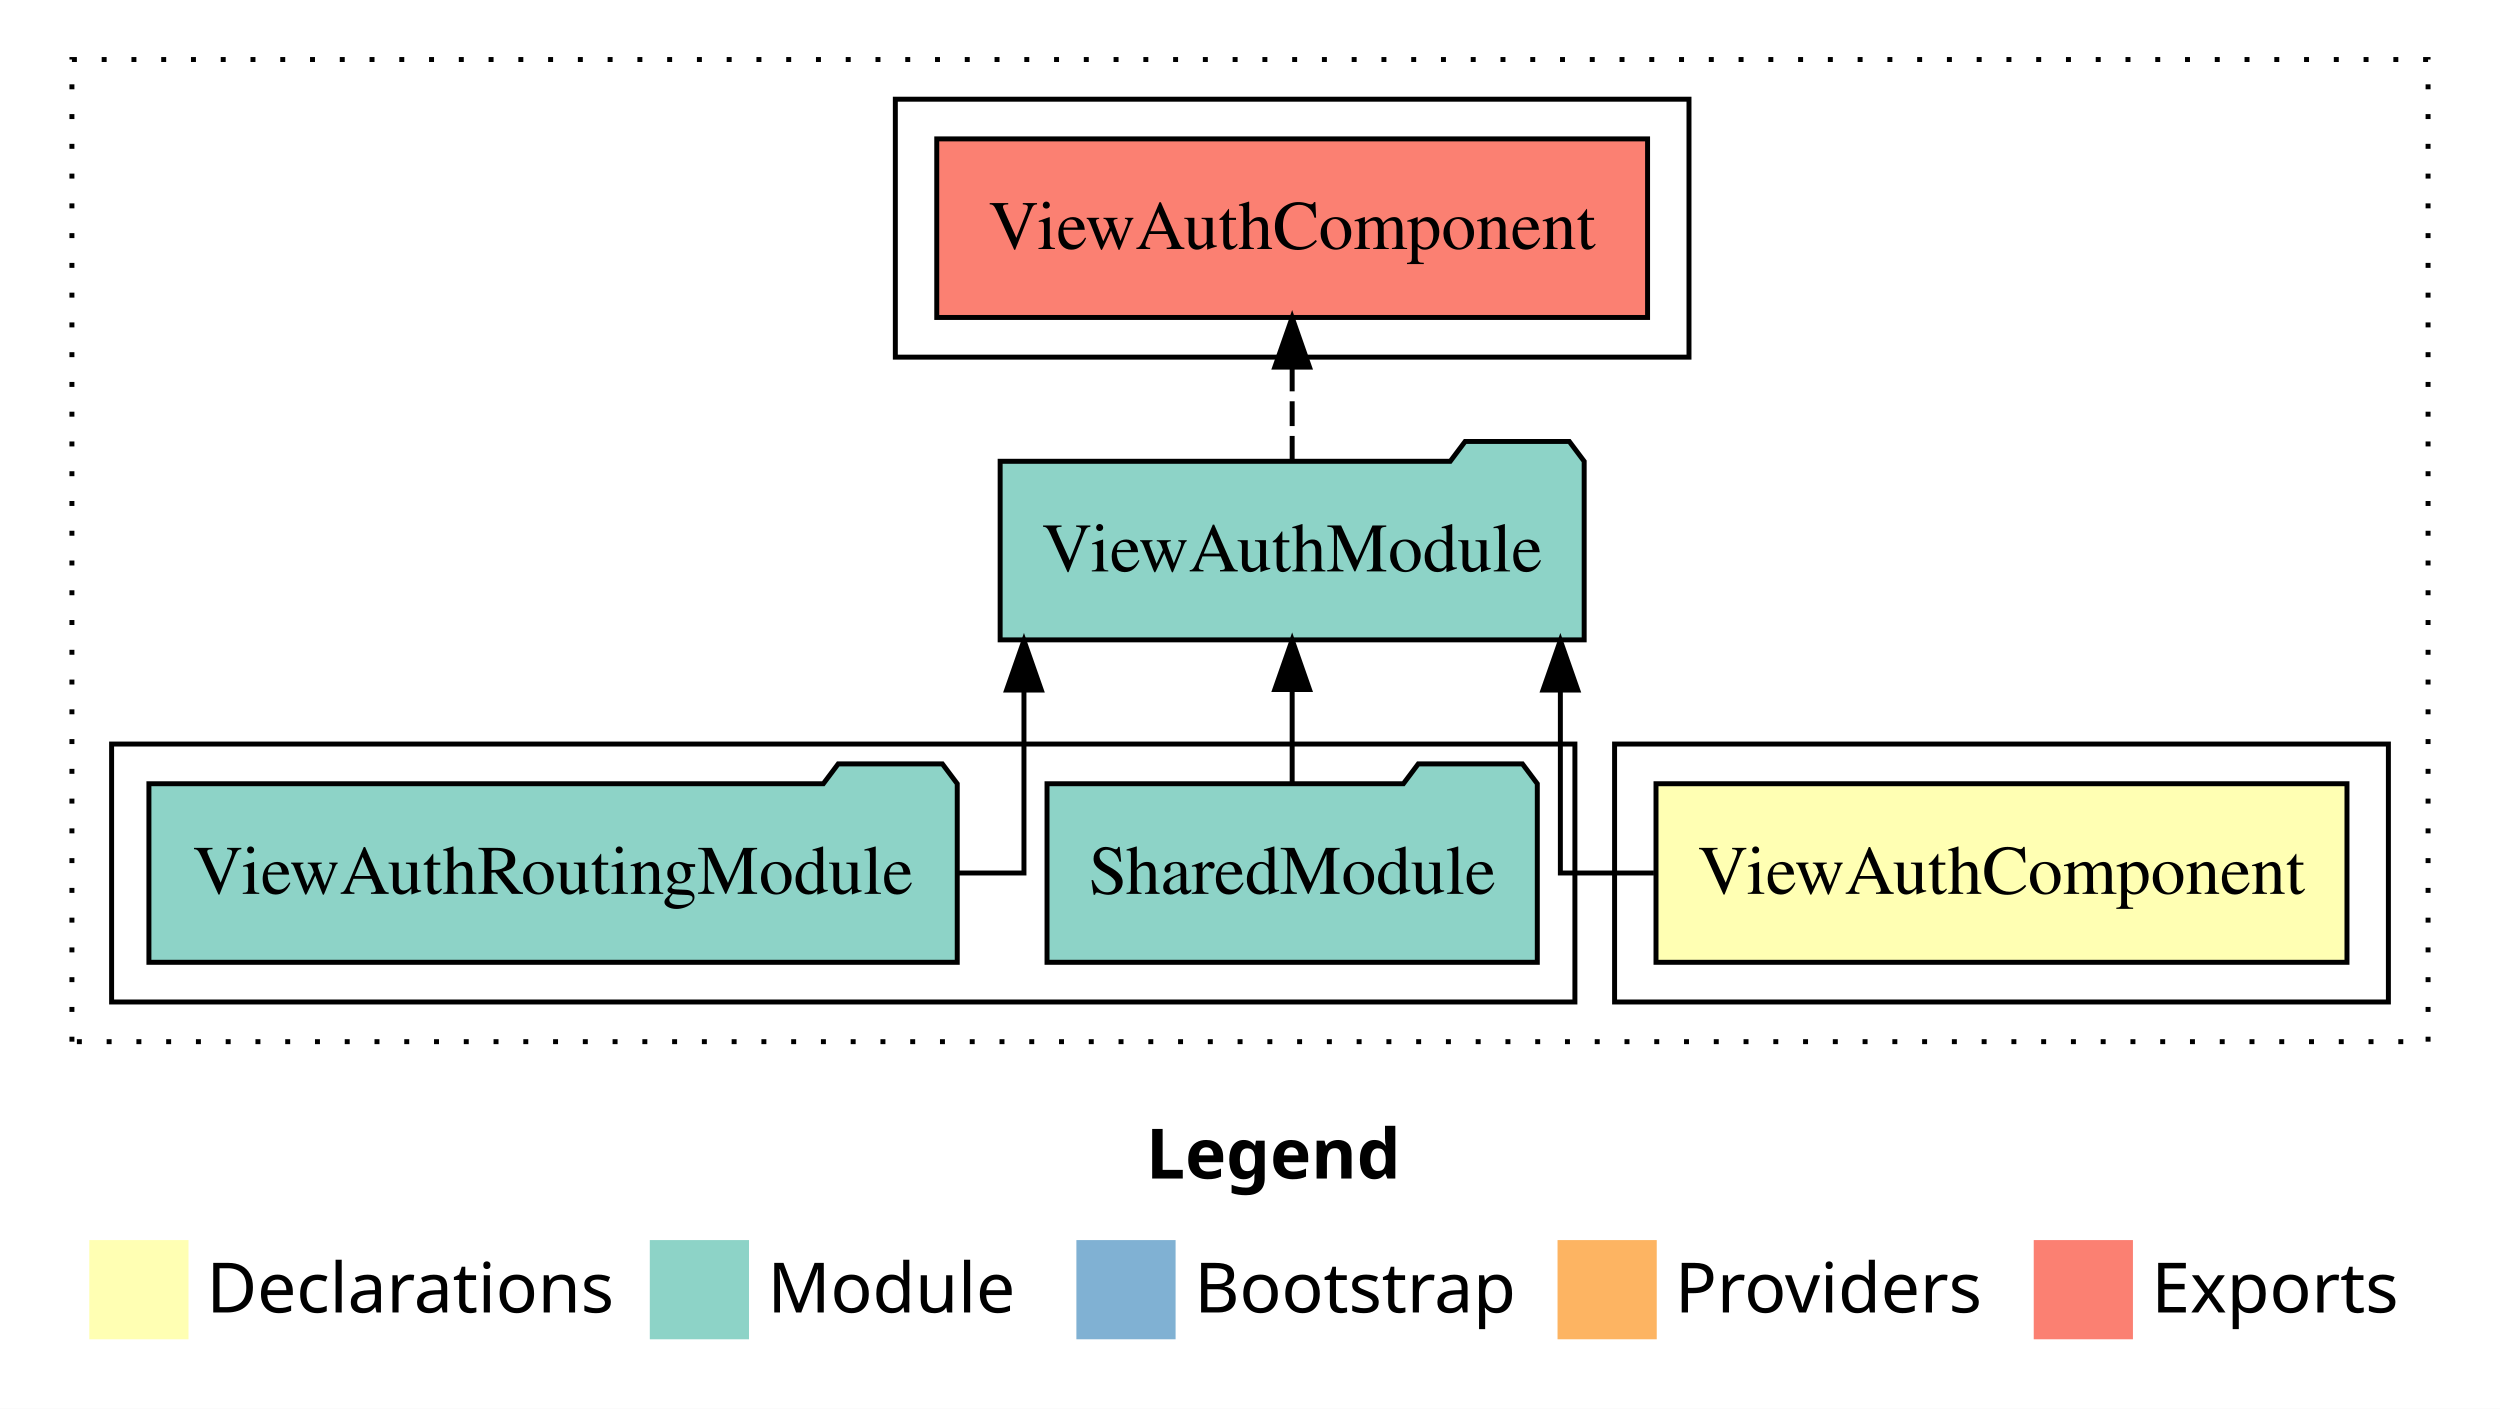
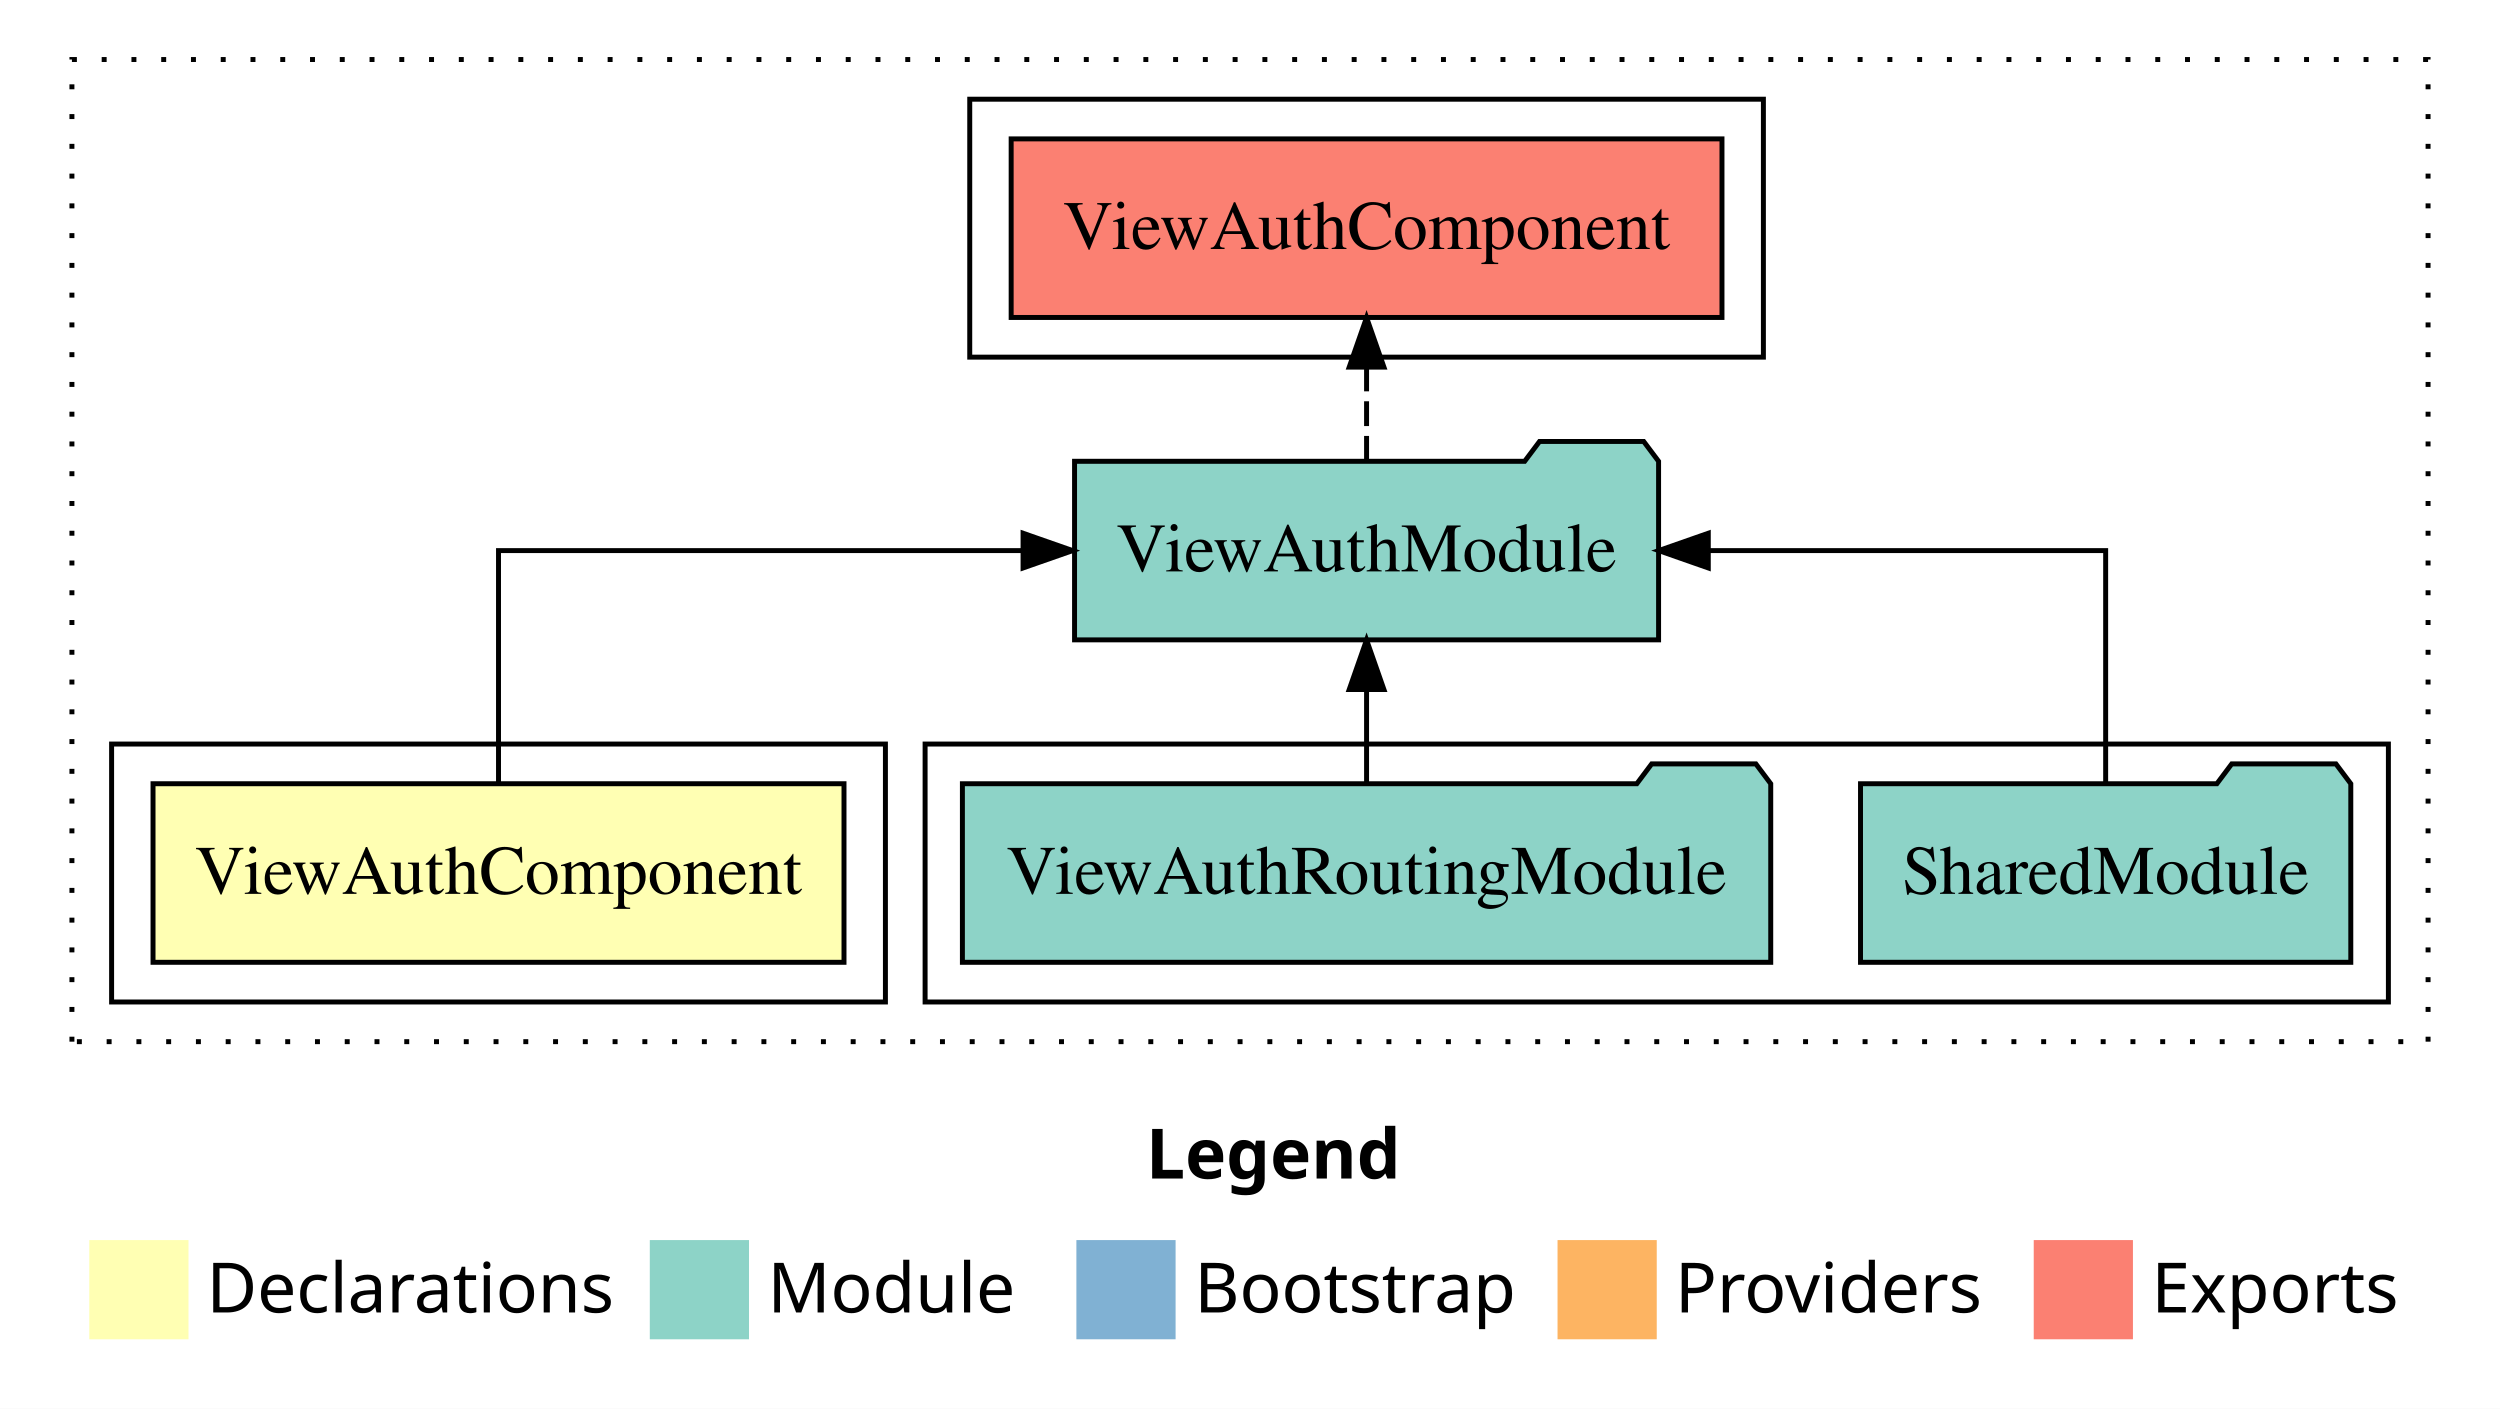
<svg xmlns="http://www.w3.org/2000/svg" width="504pt" height="284pt" viewBox="0.00 0.00 504.00 284.00">
  <g id="graph0" class="graph" transform="scale(1 1) rotate(0) translate(4 280)">
    <polygon fill="white" stroke="transparent" points="-4,4 -4,-280 500,-280 500,4 -4,4" />
    <text text-anchor="start" x="227.01" y="-42.4" font-family="Times-12" font-weight="bold" font-size="14.00">Legend</text>
    <polygon fill="#ffffb3" stroke="transparent" points="14,-10 14,-30 34,-30 34,-10 14,-10" />
    <text text-anchor="start" x="37.63" y="-15.4" font-family="Times-12" font-size="14.00">  Declarations</text>
    <polygon fill="#8dd3c7" stroke="transparent" points="127,-10 127,-30 147,-30 147,-10 127,-10" />
    <text text-anchor="start" x="150.73" y="-15.4" font-family="Times-12" font-size="14.00">  Module</text>
    <polygon fill="#80b1d3" stroke="transparent" points="213,-10 213,-30 233,-30 233,-10 213,-10" />
    <text text-anchor="start" x="236.78" y="-15.4" font-family="Times-12" font-size="14.00">  Bootstrap</text>
    <polygon fill="#fdb462" stroke="transparent" points="310,-10 310,-30 330,-30 330,-10 310,-10" />
    <text text-anchor="start" x="333.67" y="-15.4" font-family="Times-12" font-size="14.00">  Providers</text>
    <polygon fill="#fb8072" stroke="transparent" points="406,-10 406,-30 426,-30 426,-10 406,-10" />
    <text text-anchor="start" x="429.73" y="-15.4" font-family="Times-12" font-size="14.00">  Exports</text>
    <g id="clust1" class="cluster">
      <polygon fill="none" stroke="black" stroke-dasharray="1,5" points="10.5,-70 10.5,-268 485.5,-268 485.5,-70 10.5,-70" />
    </g>
-     <g id="clust2" class="cluster">
-       <polygon fill="none" stroke="black" points="321.5,-78 321.5,-130 477.5,-130 477.5,-78 321.5,-78" />
-     </g>
    <g id="clust5" class="cluster">
-       <polygon fill="none" stroke="black" points="176.5,-208 176.5,-260 336.5,-260 336.5,-208 176.5,-208" />
+       <polygon fill="none" stroke="black" points="191.5,-208 191.5,-260 351.5,-260 351.5,-208 191.5,-208" />
    </g>
    <g id="clust4" class="cluster">
-       <polygon fill="none" stroke="black" points="18.5,-78 18.5,-130 313.5,-130 313.5,-78 18.5,-78" />
+       <polygon fill="none" stroke="black" points="182.5,-78 182.5,-130 477.5,-130 477.5,-78 182.5,-78" />
+     </g>
+     <g id="clust2" class="cluster">
+       <polygon fill="none" stroke="black" points="18.5,-78 18.5,-130 174.5,-130 174.5,-78 18.5,-78" />
    </g>
    <g id="node1" class="node">
-       <polygon fill="#ffffb3" stroke="black" points="469.15,-122 329.85,-122 329.85,-86 469.15,-86 469.15,-122" />
-       <text text-anchor="middle" x="399.5" y="-99.8" font-family="Times,serif" font-size="14.00">ViewAuthComponent</text>
+       <polygon fill="#ffffb3" stroke="black" points="166.15,-122 26.85,-122 26.85,-86 166.15,-86 166.15,-122" />
+       <text text-anchor="middle" x="96.5" y="-99.8" font-family="Times,serif" font-size="14.00">ViewAuthComponent</text>
    </g>
    <g id="node2" class="node">
-       <polygon fill="#8dd3c7" stroke="black" points="315.37,-187 312.37,-191 291.37,-191 288.37,-187 197.63,-187 197.63,-151 315.37,-151 315.37,-187" />
-       <text text-anchor="middle" x="256.5" y="-164.8" font-family="Times,serif" font-size="14.00">ViewAuthModule</text>
+       <polygon fill="#8dd3c7" stroke="black" points="330.37,-187 327.37,-191 306.37,-191 303.37,-187 212.63,-187 212.63,-151 330.37,-151 330.37,-187" />
+       <text text-anchor="middle" x="271.5" y="-164.8" font-family="Times,serif" font-size="14.00">ViewAuthModule</text>
    </g>
    <g id="edge1" class="edge">
-       <path fill="none" stroke="black" d="M329.43,-104C318.41,-104 310.57,-104 310.57,-104 310.57,-104 310.57,-140.89 310.57,-140.89" />
-       <polygon fill="black" stroke="black" points="307.07,-140.89 310.57,-150.89 314.07,-140.89 307.07,-140.89" />
+       <path fill="none" stroke="black" d="M96.5,-122.11C96.5,-141.34 96.5,-169 96.5,-169 96.5,-169 202.25,-169 202.25,-169" />
+       <polygon fill="black" stroke="black" points="202.25,-172.5 212.25,-169 202.25,-165.5 202.25,-172.5" />
    </g>
    <g id="node5" class="node">
-       <polygon fill="#fb8072" stroke="black" points="328.15,-252 184.85,-252 184.85,-216 328.15,-216 328.15,-252" />
-       <text text-anchor="middle" x="256.5" y="-229.8" font-family="Times,serif" font-size="14.00">ViewAuthComponent </text>
+       <polygon fill="#fb8072" stroke="black" points="343.15,-252 199.85,-252 199.85,-216 343.15,-216 343.15,-252" />
+       <text text-anchor="middle" x="271.5" y="-229.8" font-family="Times,serif" font-size="14.00">ViewAuthComponent </text>
    </g>
    <g id="edge4" class="edge">
-       <path fill="none" stroke="black" stroke-dasharray="5,2" d="M256.5,-187.11C256.5,-187.11 256.5,-205.99 256.5,-205.99" />
-       <polygon fill="black" stroke="black" points="253,-205.99 256.5,-215.99 260,-205.99 253,-205.99" />
+       <path fill="none" stroke="black" stroke-dasharray="5,2" d="M271.5,-187.11C271.5,-187.11 271.5,-205.99 271.5,-205.99" />
+       <polygon fill="black" stroke="black" points="268,-205.99 271.5,-215.99 275,-205.99 268,-205.99" />
    </g>
    <g id="node3" class="node">
-       <polygon fill="#8dd3c7" stroke="black" points="305.92,-122 302.92,-126 281.92,-126 278.92,-122 207.08,-122 207.08,-86 305.92,-86 305.92,-122" />
-       <text text-anchor="middle" x="256.5" y="-99.8" font-family="Times,serif" font-size="14.00">SharedModule</text>
+       <polygon fill="#8dd3c7" stroke="black" points="469.92,-122 466.92,-126 445.92,-126 442.92,-122 371.08,-122 371.08,-86 469.92,-86 469.92,-122" />
+       <text text-anchor="middle" x="420.5" y="-99.8" font-family="Times,serif" font-size="14.00">SharedModule</text>
    </g>
    <g id="edge2" class="edge">
-       <path fill="none" stroke="black" d="M256.5,-122.11C256.5,-122.11 256.5,-140.99 256.5,-140.99" />
-       <polygon fill="black" stroke="black" points="253,-140.99 256.5,-150.99 260,-140.99 253,-140.99" />
+       <path fill="none" stroke="black" d="M420.5,-122.11C420.5,-141.34 420.5,-169 420.5,-169 420.5,-169 340.39,-169 340.39,-169" />
+       <polygon fill="black" stroke="black" points="340.39,-165.5 330.39,-169 340.39,-172.5 340.39,-165.5" />
    </g>
    <g id="node4" class="node">
-       <polygon fill="#8dd3c7" stroke="black" points="188.98,-122 185.98,-126 164.98,-126 161.98,-122 26.02,-122 26.02,-86 188.98,-86 188.98,-122" />
-       <text text-anchor="middle" x="107.5" y="-99.8" font-family="Times,serif" font-size="14.00">ViewAuthRoutingModule</text>
+       <polygon fill="#8dd3c7" stroke="black" points="352.98,-122 349.98,-126 328.98,-126 325.98,-122 190.02,-122 190.02,-86 352.98,-86 352.98,-122" />
+       <text text-anchor="middle" x="271.5" y="-99.8" font-family="Times,serif" font-size="14.00">ViewAuthRoutingModule</text>
    </g>
    <g id="edge3" class="edge">
-       <path fill="none" stroke="black" d="M189.23,-104C197.21,-104 202.43,-104 202.43,-104 202.43,-104 202.43,-140.89 202.43,-140.89" />
-       <polygon fill="black" stroke="black" points="198.93,-140.89 202.43,-150.89 205.93,-140.89 198.93,-140.89" />
+       <path fill="none" stroke="black" d="M271.5,-122.11C271.5,-122.11 271.5,-140.99 271.5,-140.99" />
+       <polygon fill="black" stroke="black" points="268,-140.99 271.5,-150.99 275,-140.99 268,-140.99" />
    </g>
  </g>
</svg>
